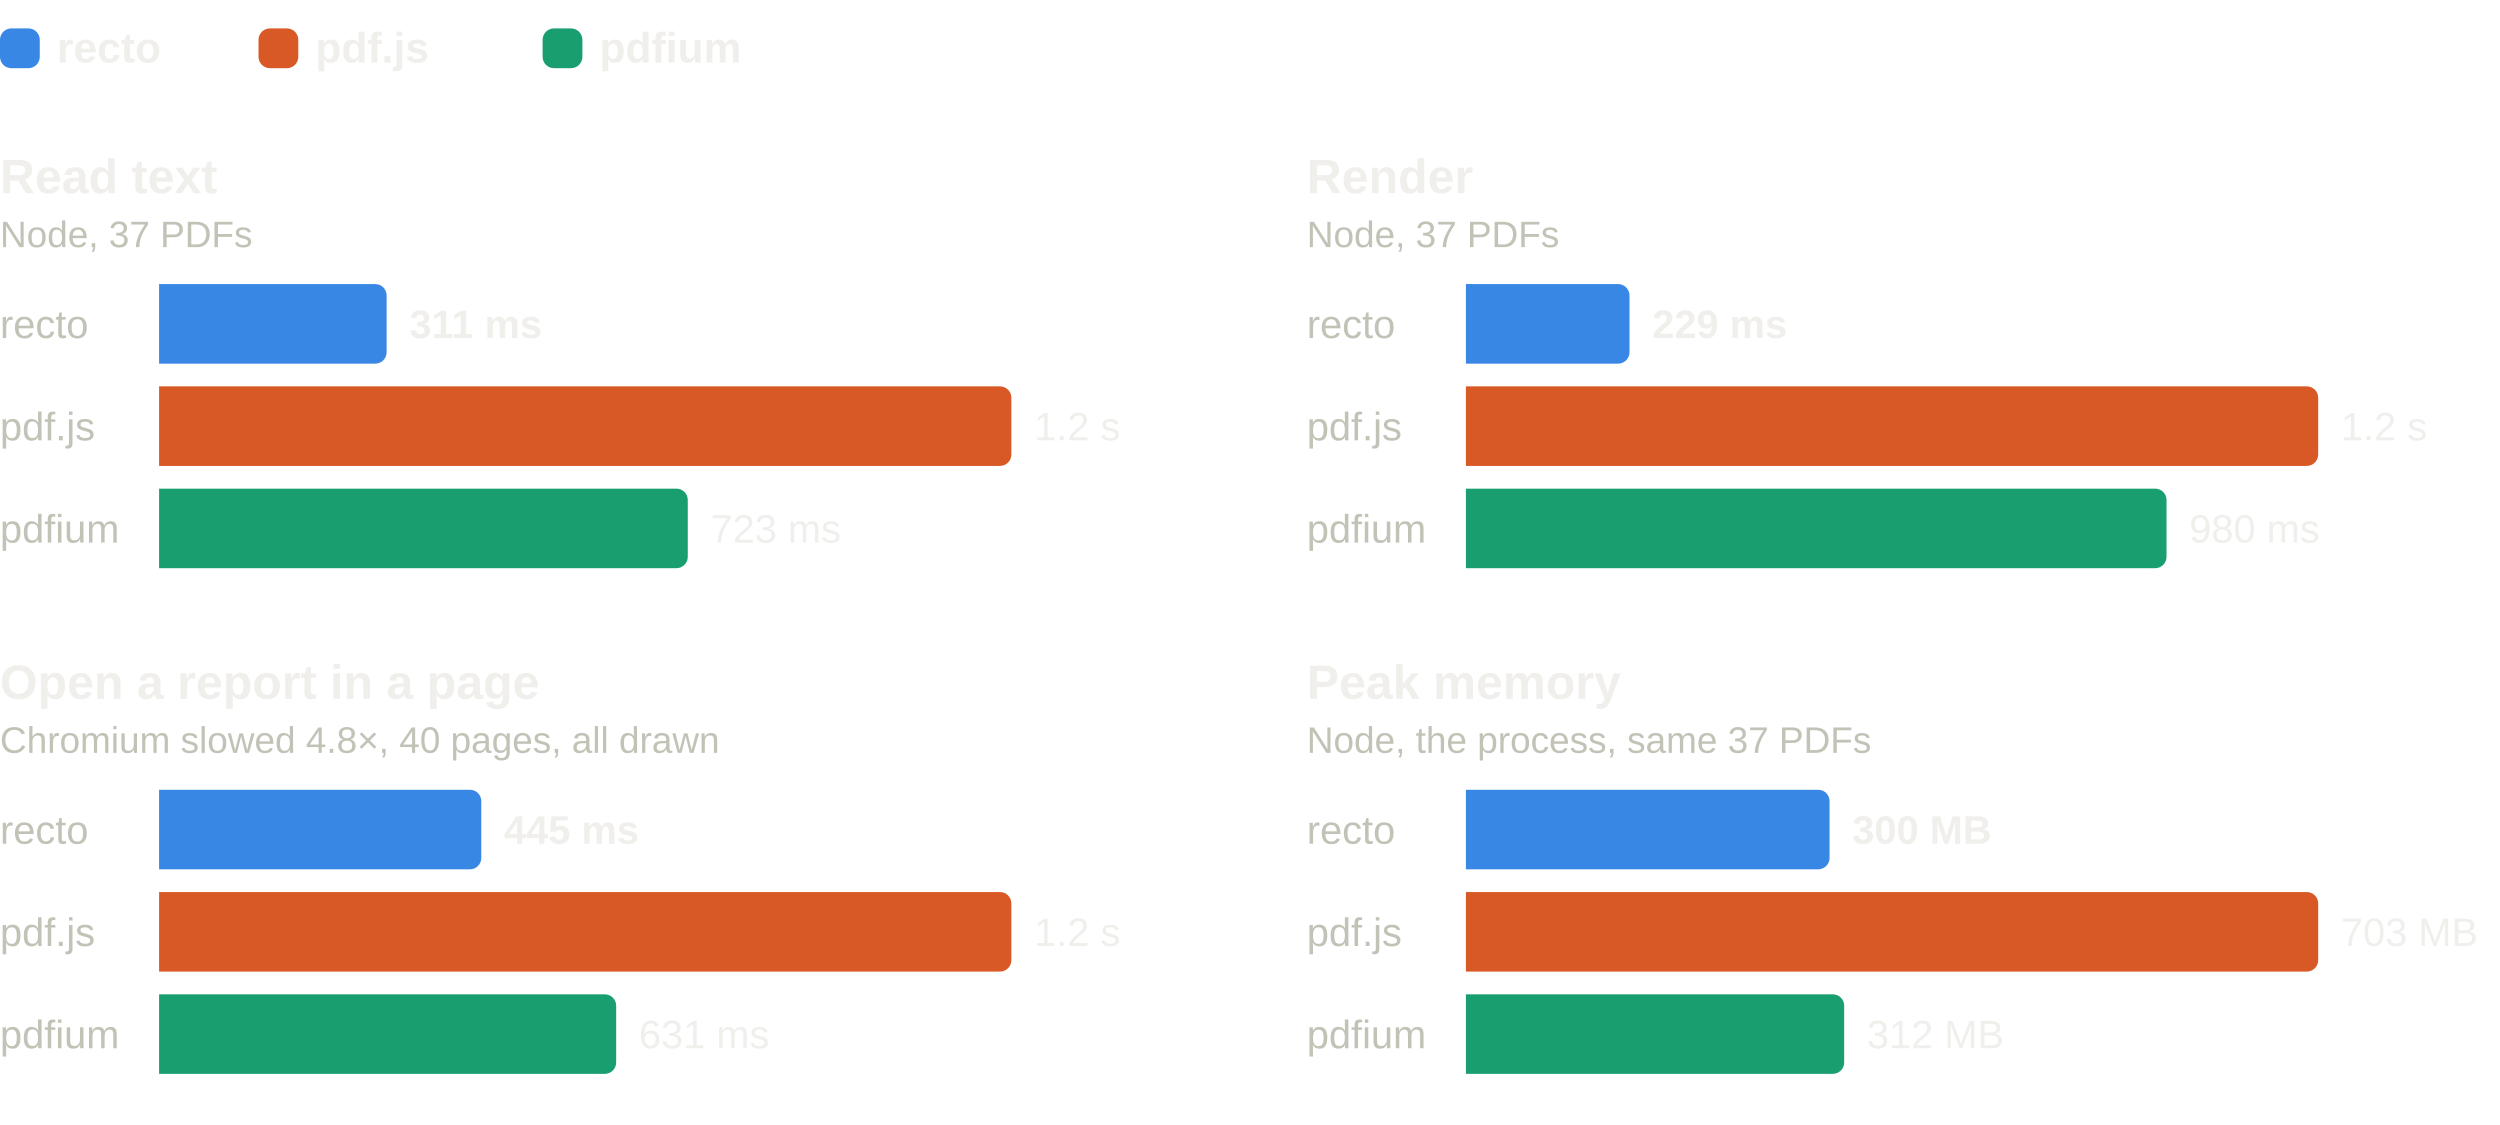
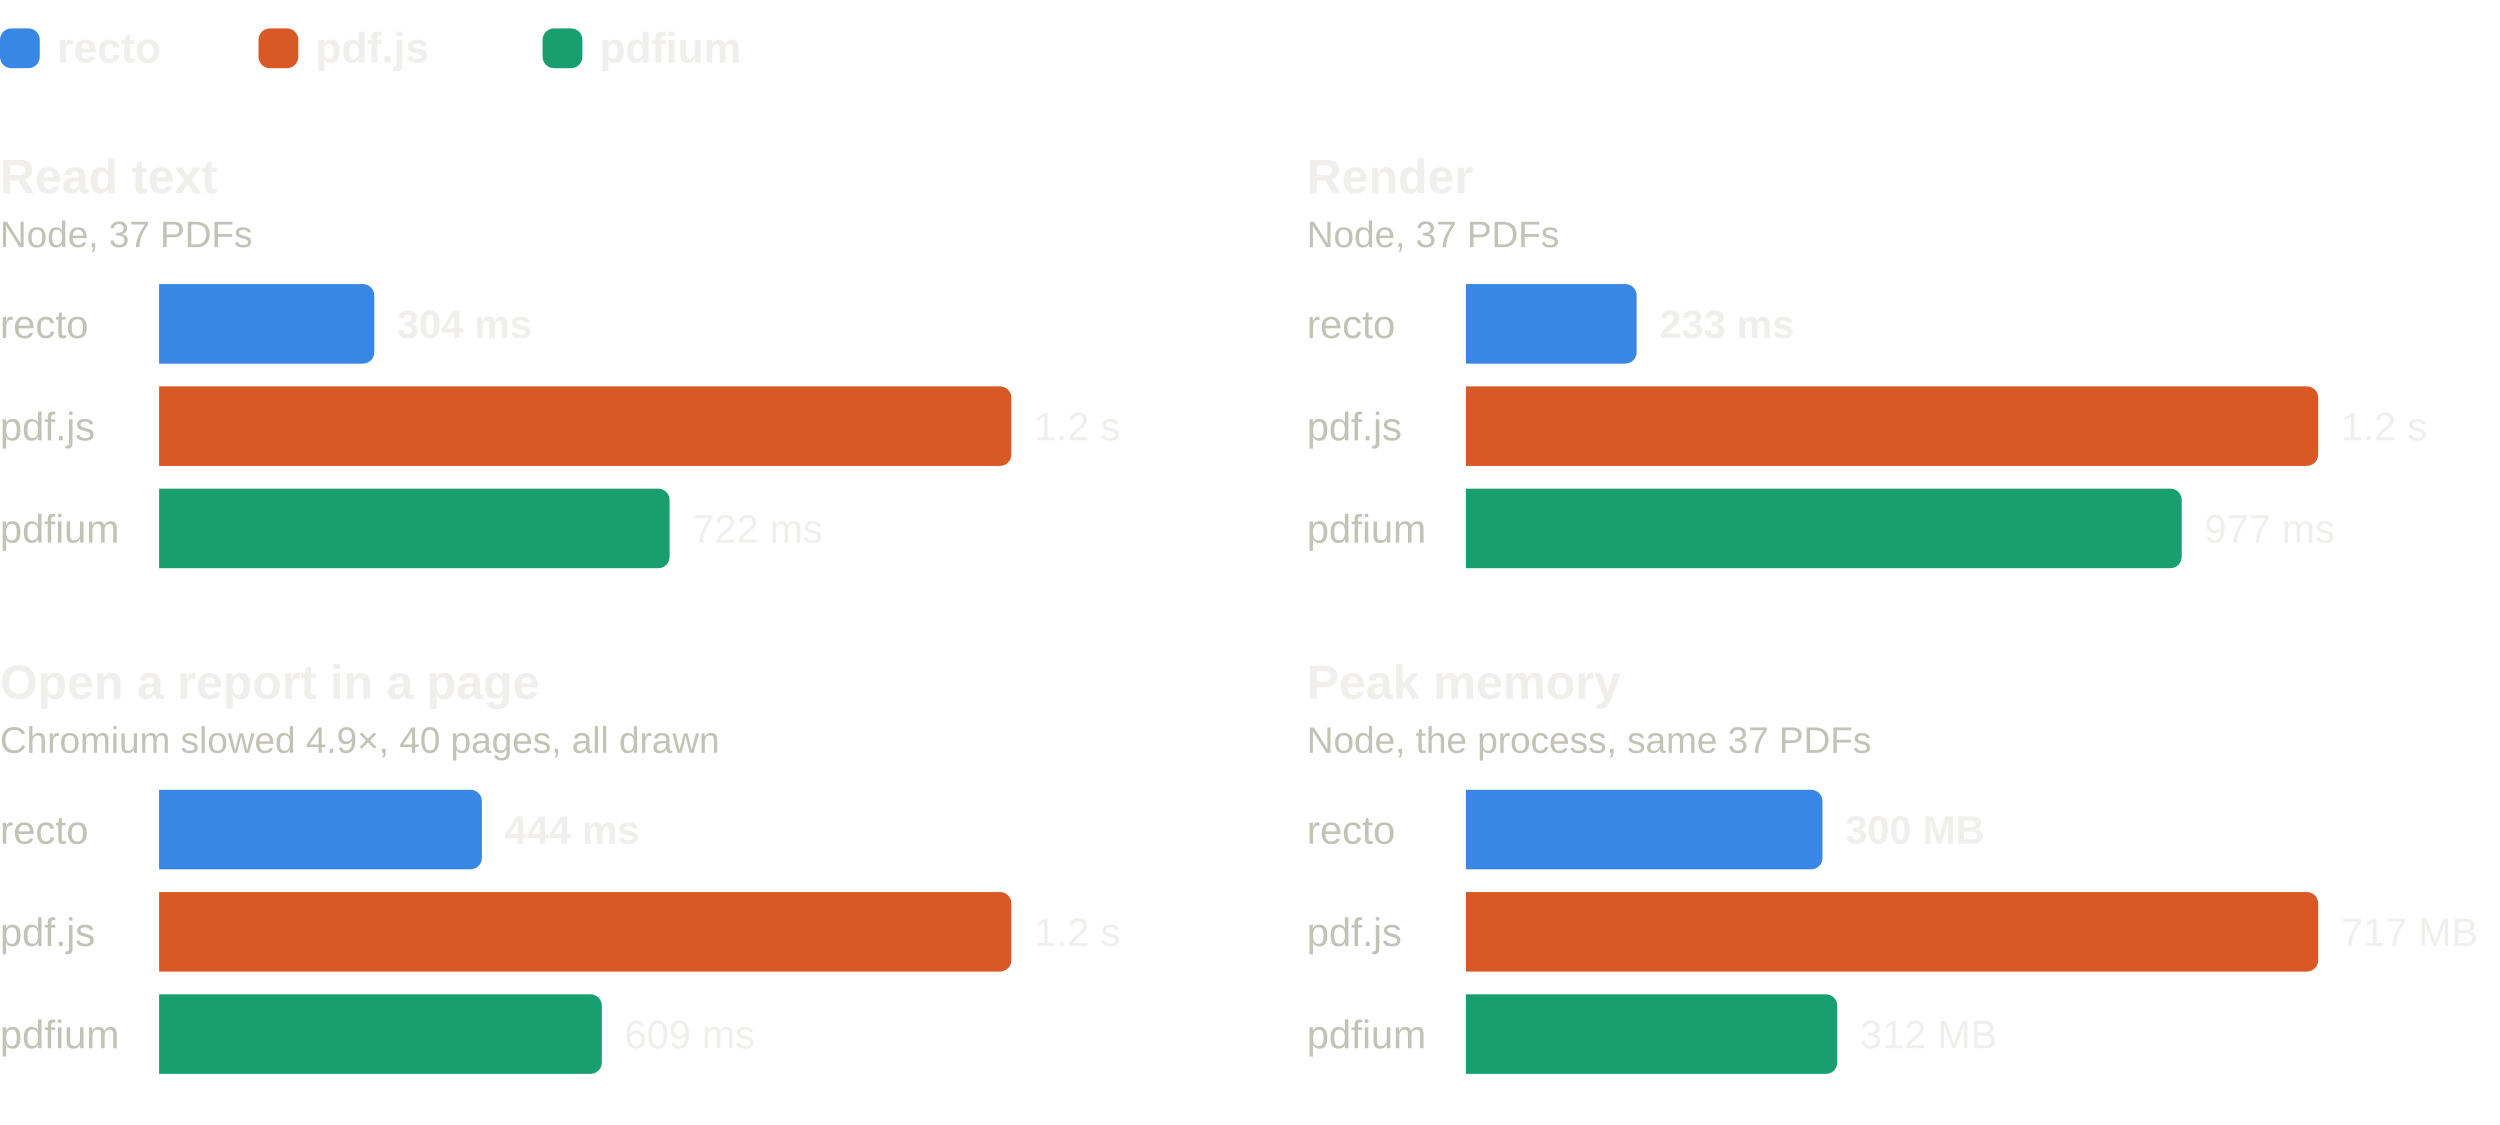
- <svg xmlns="http://www.w3.org/2000/svg" viewBox="0 0 880 396" width="880" height="396" role="img" aria-label="Benchmark medians: Read text: recto 311 ms, pdf.js 1.2 s, pdfium 723 ms; Render: recto 229 ms, pdf.js 1.2 s, pdfium 980 ms; Open a report in a page: recto 445 ms, pdf.js 1.2 s, pdfium 631 ms; Peak memory: recto 300 MB, pdf.js 703 MB, pdfium 312 MB">
+ <svg xmlns="http://www.w3.org/2000/svg" viewBox="0 0 880 396" width="880" height="396" role="img" aria-label="Benchmark medians: Read text: recto 304 ms, pdf.js 1.2 s, pdfium 722 ms; Render: recto 233 ms, pdf.js 1.2 s, pdfium 977 ms; Open a report in a page: recto 444 ms, pdf.js 1.2 s, pdfium 609 ms; Peak memory: recto 300 MB, pdf.js 717 MB, pdfium 312 MB">
  <style>text{font-family:-apple-system, BlinkMacSystemFont, "Segoe UI", "Helvetica Neue", Arial, sans-serif}.t{fill:#f0efec}.s{fill:#c3c2b7}</style>
  <rect x="0" y="10" width="14" height="14" rx="4" fill="#3987e5" />
  <text x="20" y="22" class="t" font-size="15" font-weight="600">recto</text>
  <rect x="91" y="10" width="14" height="14" rx="4" fill="#d95926" />
  <text x="111" y="22" class="t" font-size="15" font-weight="600">pdf.js</text>
  <rect x="191" y="10" width="14" height="14" rx="4" fill="#199e70" />
  <text x="211" y="22" class="t" font-size="15" font-weight="600">pdfium</text>
  <text x="0" y="68" class="t" font-size="17" font-weight="650">Read text</text>
  <text x="0" y="87" class="s" font-size="13">Node, 37 PDFs</text>
  <text x="0" y="119" class="s" font-size="14">recto</text>
-   <path d="M56 100 h76.094 a4 4 0 0 1 4 4 v20 a4 4 0 0 1 -4 4 h-76.094 z" fill="#3987e5" />
-   <text x="144.094" y="119" class="t" font-size="14" font-weight="650">311 ms</text>
+   <path d="M56 100 h71.74 a4 4 0 0 1 4 4 v20 a4 4 0 0 1 -4 4 h-71.74 z" fill="#3987e5" />
+   <text x="139.74" y="119" class="t" font-size="14" font-weight="650">304 ms</text>
  <text x="0" y="155" class="s" font-size="14">pdf.js</text>
  <path d="M56 136 h296 a4 4 0 0 1 4 4 v20 a4 4 0 0 1 -4 4 h-296 z" fill="#d95926" />
  <text x="364" y="155" class="t" font-size="14" font-weight="400">1.2 s</text>
  <text x="0" y="191" class="s" font-size="14">pdfium</text>
-   <path d="M56 172 h182.098 a4 4 0 0 1 4 4 v20 a4 4 0 0 1 -4 4 h-182.098 z" fill="#199e70" />
-   <text x="250.098" y="191" class="t" font-size="14" font-weight="400">723 ms</text>
+   <path d="M56 172 h175.696 a4 4 0 0 1 4 4 v20 a4 4 0 0 1 -4 4 h-175.696 z" fill="#199e70" />
+   <text x="243.696" y="191" class="t" font-size="14" font-weight="400">722 ms</text>
  <text x="460" y="68" class="t" font-size="17" font-weight="650">Render</text>
  <text x="460" y="87" class="s" font-size="13">Node, 37 PDFs</text>
  <text x="460" y="119" class="s" font-size="14">recto</text>
-   <path d="M516 100 h53.584 a4 4 0 0 1 4 4 v20 a4 4 0 0 1 -4 4 h-53.584 z" fill="#3987e5" />
-   <text x="581.584" y="119" class="t" font-size="14" font-weight="650">229 ms</text>
+   <path d="M516 100 h56.103 a4 4 0 0 1 4 4 v20 a4 4 0 0 1 -4 4 h-56.103 z" fill="#3987e5" />
+   <text x="584.103" y="119" class="t" font-size="14" font-weight="650">233 ms</text>
  <text x="460" y="155" class="s" font-size="14">pdf.js</text>
  <path d="M516 136 h296 a4 4 0 0 1 4 4 v20 a4 4 0 0 1 -4 4 h-296 z" fill="#d95926" />
  <text x="824" y="155" class="t" font-size="14" font-weight="400">1.2 s</text>
  <text x="460" y="191" class="s" font-size="14">pdfium</text>
-   <path d="M516 172 h242.619 a4 4 0 0 1 4 4 v20 a4 4 0 0 1 -4 4 h-242.619 z" fill="#199e70" />
-   <text x="770.619" y="191" class="t" font-size="14" font-weight="400">980 ms</text>
+   <path d="M516 172 h247.969 a4 4 0 0 1 4 4 v20 a4 4 0 0 1 -4 4 h-247.969 z" fill="#199e70" />
+   <text x="775.969" y="191" class="t" font-size="14" font-weight="400">977 ms</text>
  <text x="0" y="246" class="t" font-size="17" font-weight="650">Open a report in a page</text>
-   <text x="0" y="265" class="s" font-size="13">Chromium slowed 4.8×, 40 pages, all drawn</text>
+   <text x="0" y="265" class="s" font-size="13">Chromium slowed 4.9×, 40 pages, all drawn</text>
  <text x="0" y="297" class="s" font-size="14">recto</text>
-   <path d="M56 278 h109.414 a4 4 0 0 1 4 4 v20 a4 4 0 0 1 -4 4 h-109.414 z" fill="#3987e5" />
-   <text x="177.414" y="297" class="t" font-size="14" font-weight="650">445 ms</text>
+   <path d="M56 278 h109.623 a4 4 0 0 1 4 4 v20 a4 4 0 0 1 -4 4 h-109.623 z" fill="#3987e5" />
+   <text x="177.623" y="297" class="t" font-size="14" font-weight="650">444 ms</text>
  <text x="0" y="333" class="s" font-size="14">pdf.js</text>
  <path d="M56 314 h296 a4 4 0 0 1 4 4 v20 a4 4 0 0 1 -4 4 h-296 z" fill="#d95926" />
  <text x="364" y="333" class="t" font-size="14" font-weight="400">1.2 s</text>
  <text x="0" y="369" class="s" font-size="14">pdfium</text>
-   <path d="M56 350 h156.895 a4 4 0 0 1 4 4 v20 a4 4 0 0 1 -4 4 h-156.895 z" fill="#199e70" />
-   <text x="224.895" y="369" class="t" font-size="14" font-weight="400">631 ms</text>
+   <path d="M56 350 h151.847 a4 4 0 0 1 4 4 v20 a4 4 0 0 1 -4 4 h-151.847 z" fill="#199e70" />
+   <text x="219.847" y="369" class="t" font-size="14" font-weight="400">609 ms</text>
  <text x="460" y="246" class="t" font-size="17" font-weight="650">Peak memory</text>
  <text x="460" y="265" class="s" font-size="13">Node, the process, same 37 PDFs</text>
  <text x="460" y="297" class="s" font-size="14">recto</text>
-   <path d="M516 278 h124.003 a4 4 0 0 1 4 4 v20 a4 4 0 0 1 -4 4 h-124.003 z" fill="#3987e5" />
-   <text x="652.003" y="297" class="t" font-size="14" font-weight="650">300 MB</text>
+   <path d="M516 278 h121.516 a4 4 0 0 1 4 4 v20 a4 4 0 0 1 -4 4 h-121.516 z" fill="#3987e5" />
+   <text x="649.516" y="297" class="t" font-size="14" font-weight="650">300 MB</text>
  <text x="460" y="333" class="s" font-size="14">pdf.js</text>
  <path d="M516 314 h296 a4 4 0 0 1 4 4 v20 a4 4 0 0 1 -4 4 h-296 z" fill="#d95926" />
-   <text x="824" y="333" class="t" font-size="14" font-weight="400">703 MB</text>
+   <text x="824" y="333" class="t" font-size="14" font-weight="400">717 MB</text>
  <text x="460" y="369" class="s" font-size="14">pdfium</text>
-   <path d="M516 350 h129.147 a4 4 0 0 1 4 4 v20 a4 4 0 0 1 -4 4 h-129.147 z" fill="#199e70" />
-   <text x="657.147" y="369" class="t" font-size="14" font-weight="400">312 MB</text>
+   <path d="M516 350 h126.719 a4 4 0 0 1 4 4 v20 a4 4 0 0 1 -4 4 h-126.719 z" fill="#199e70" />
+   <text x="654.719" y="369" class="t" font-size="14" font-weight="400">312 MB</text>
</svg>
